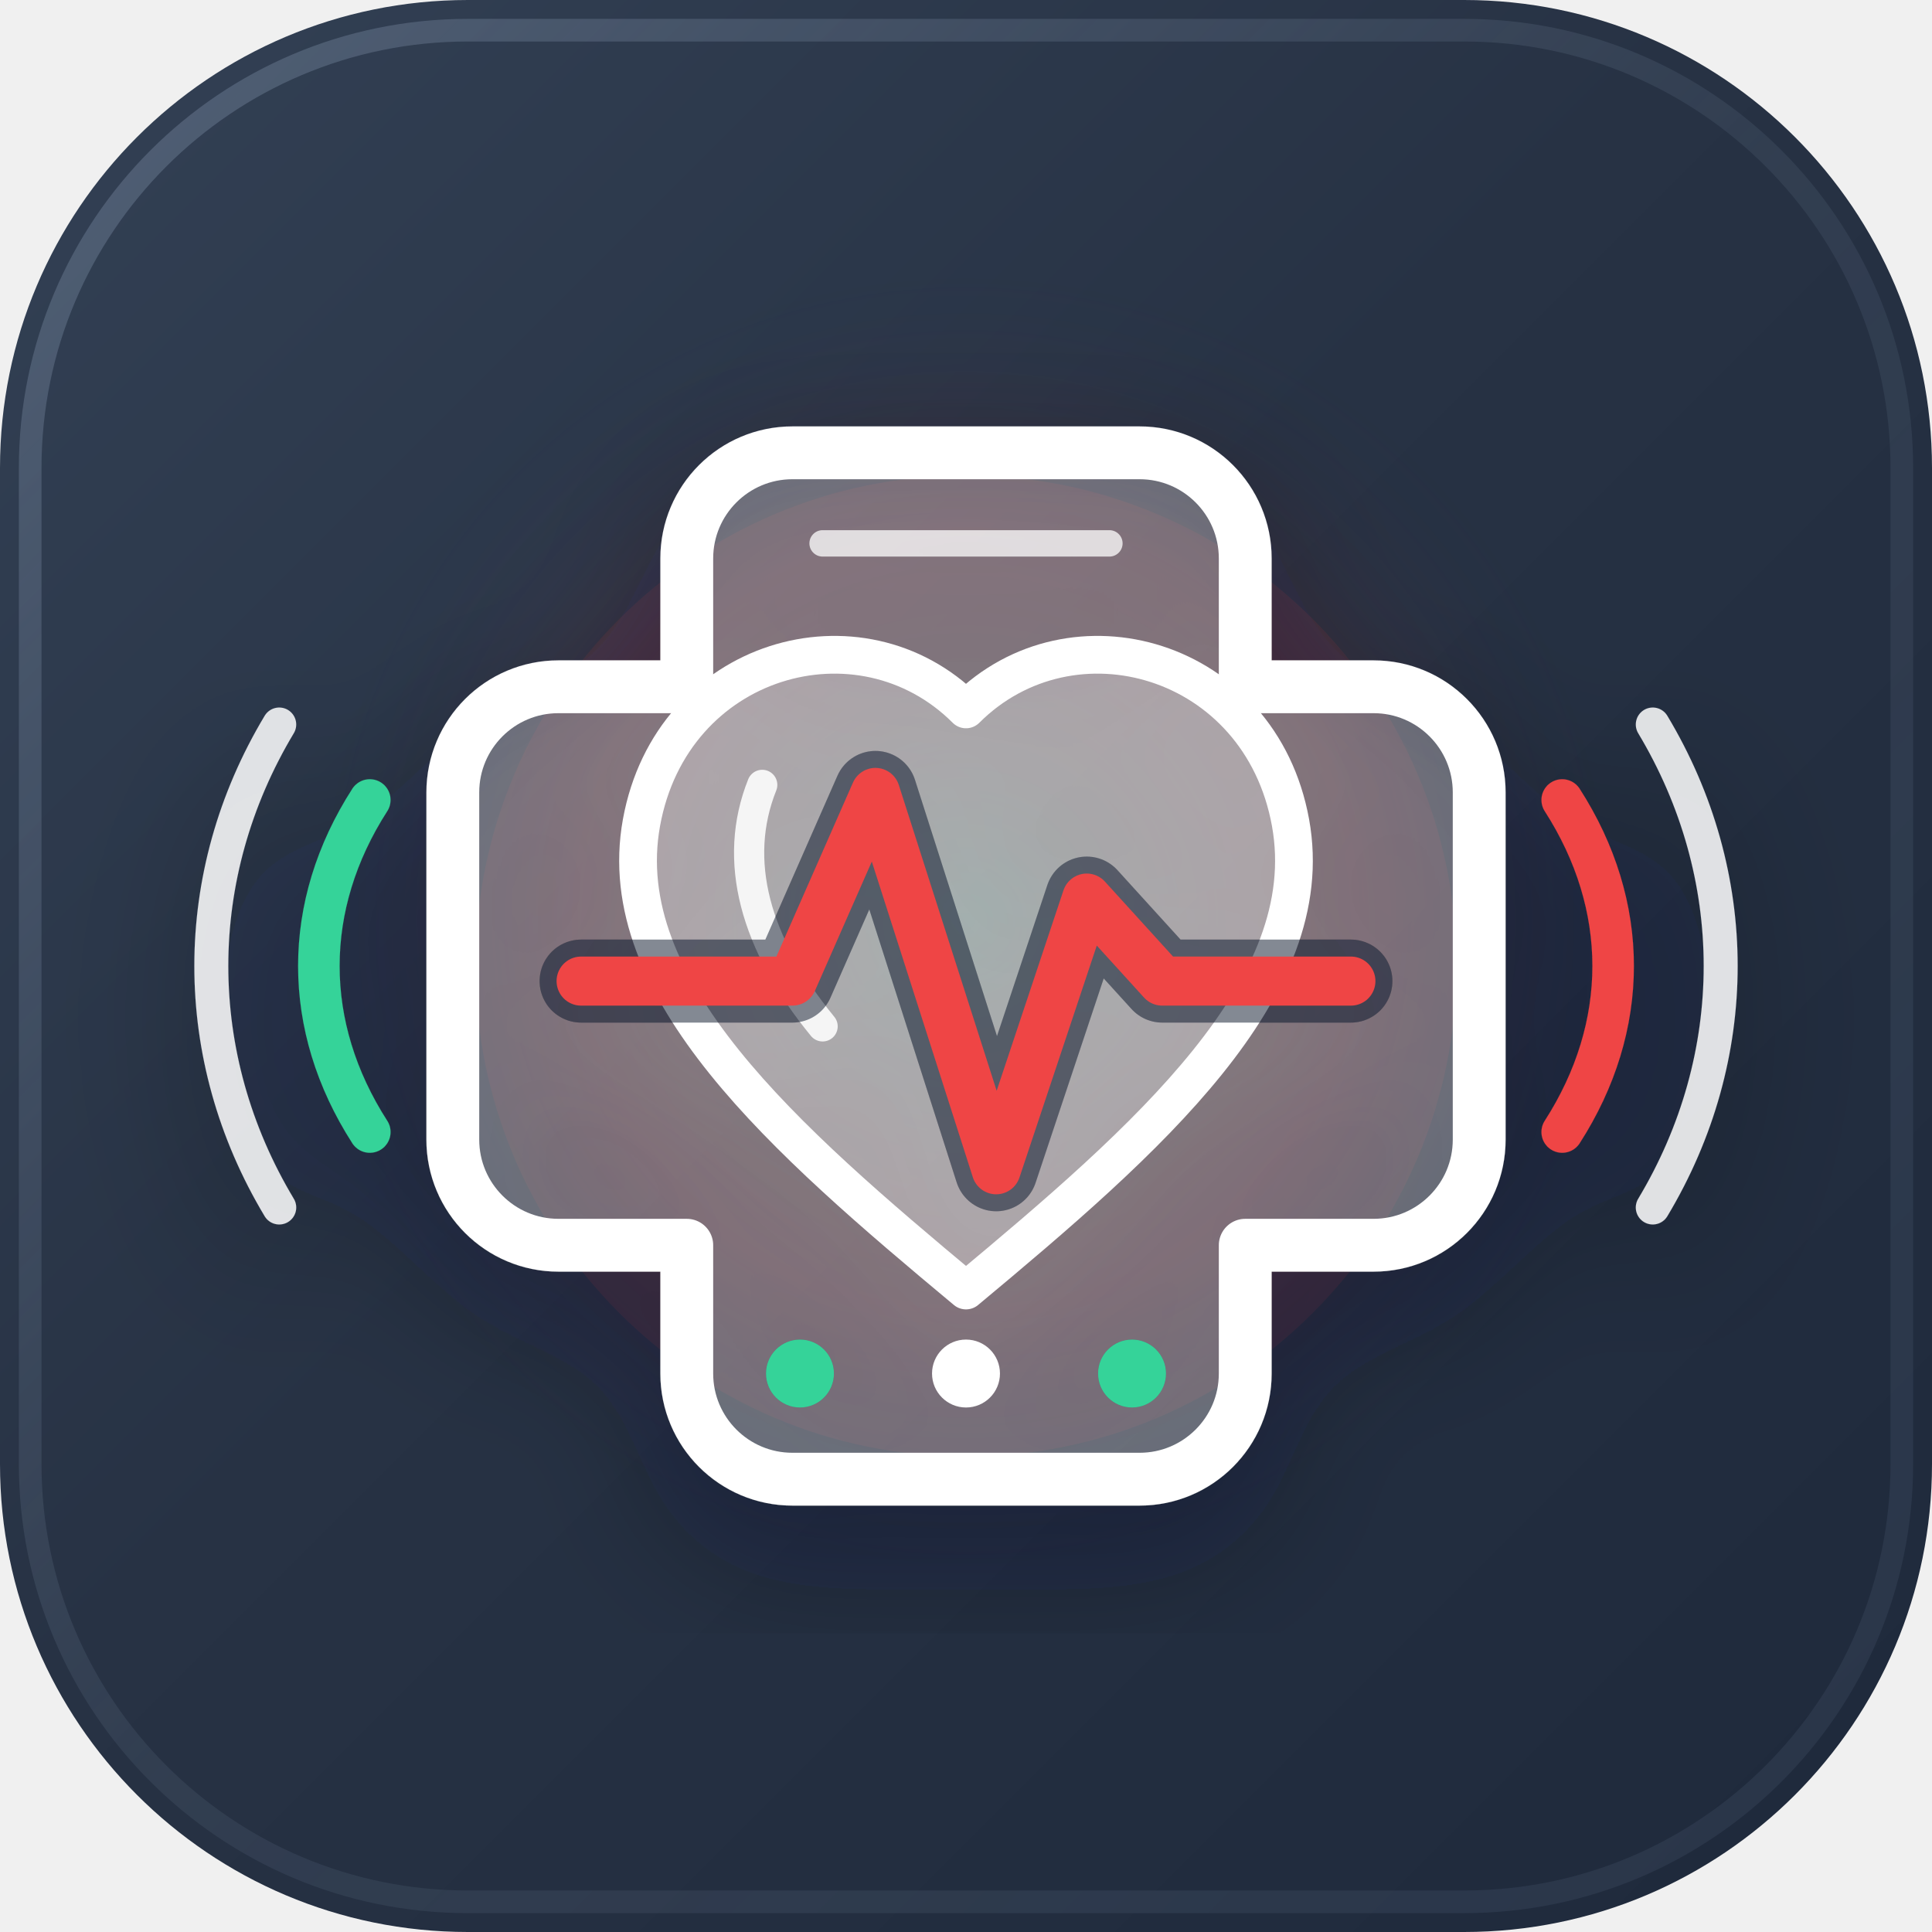
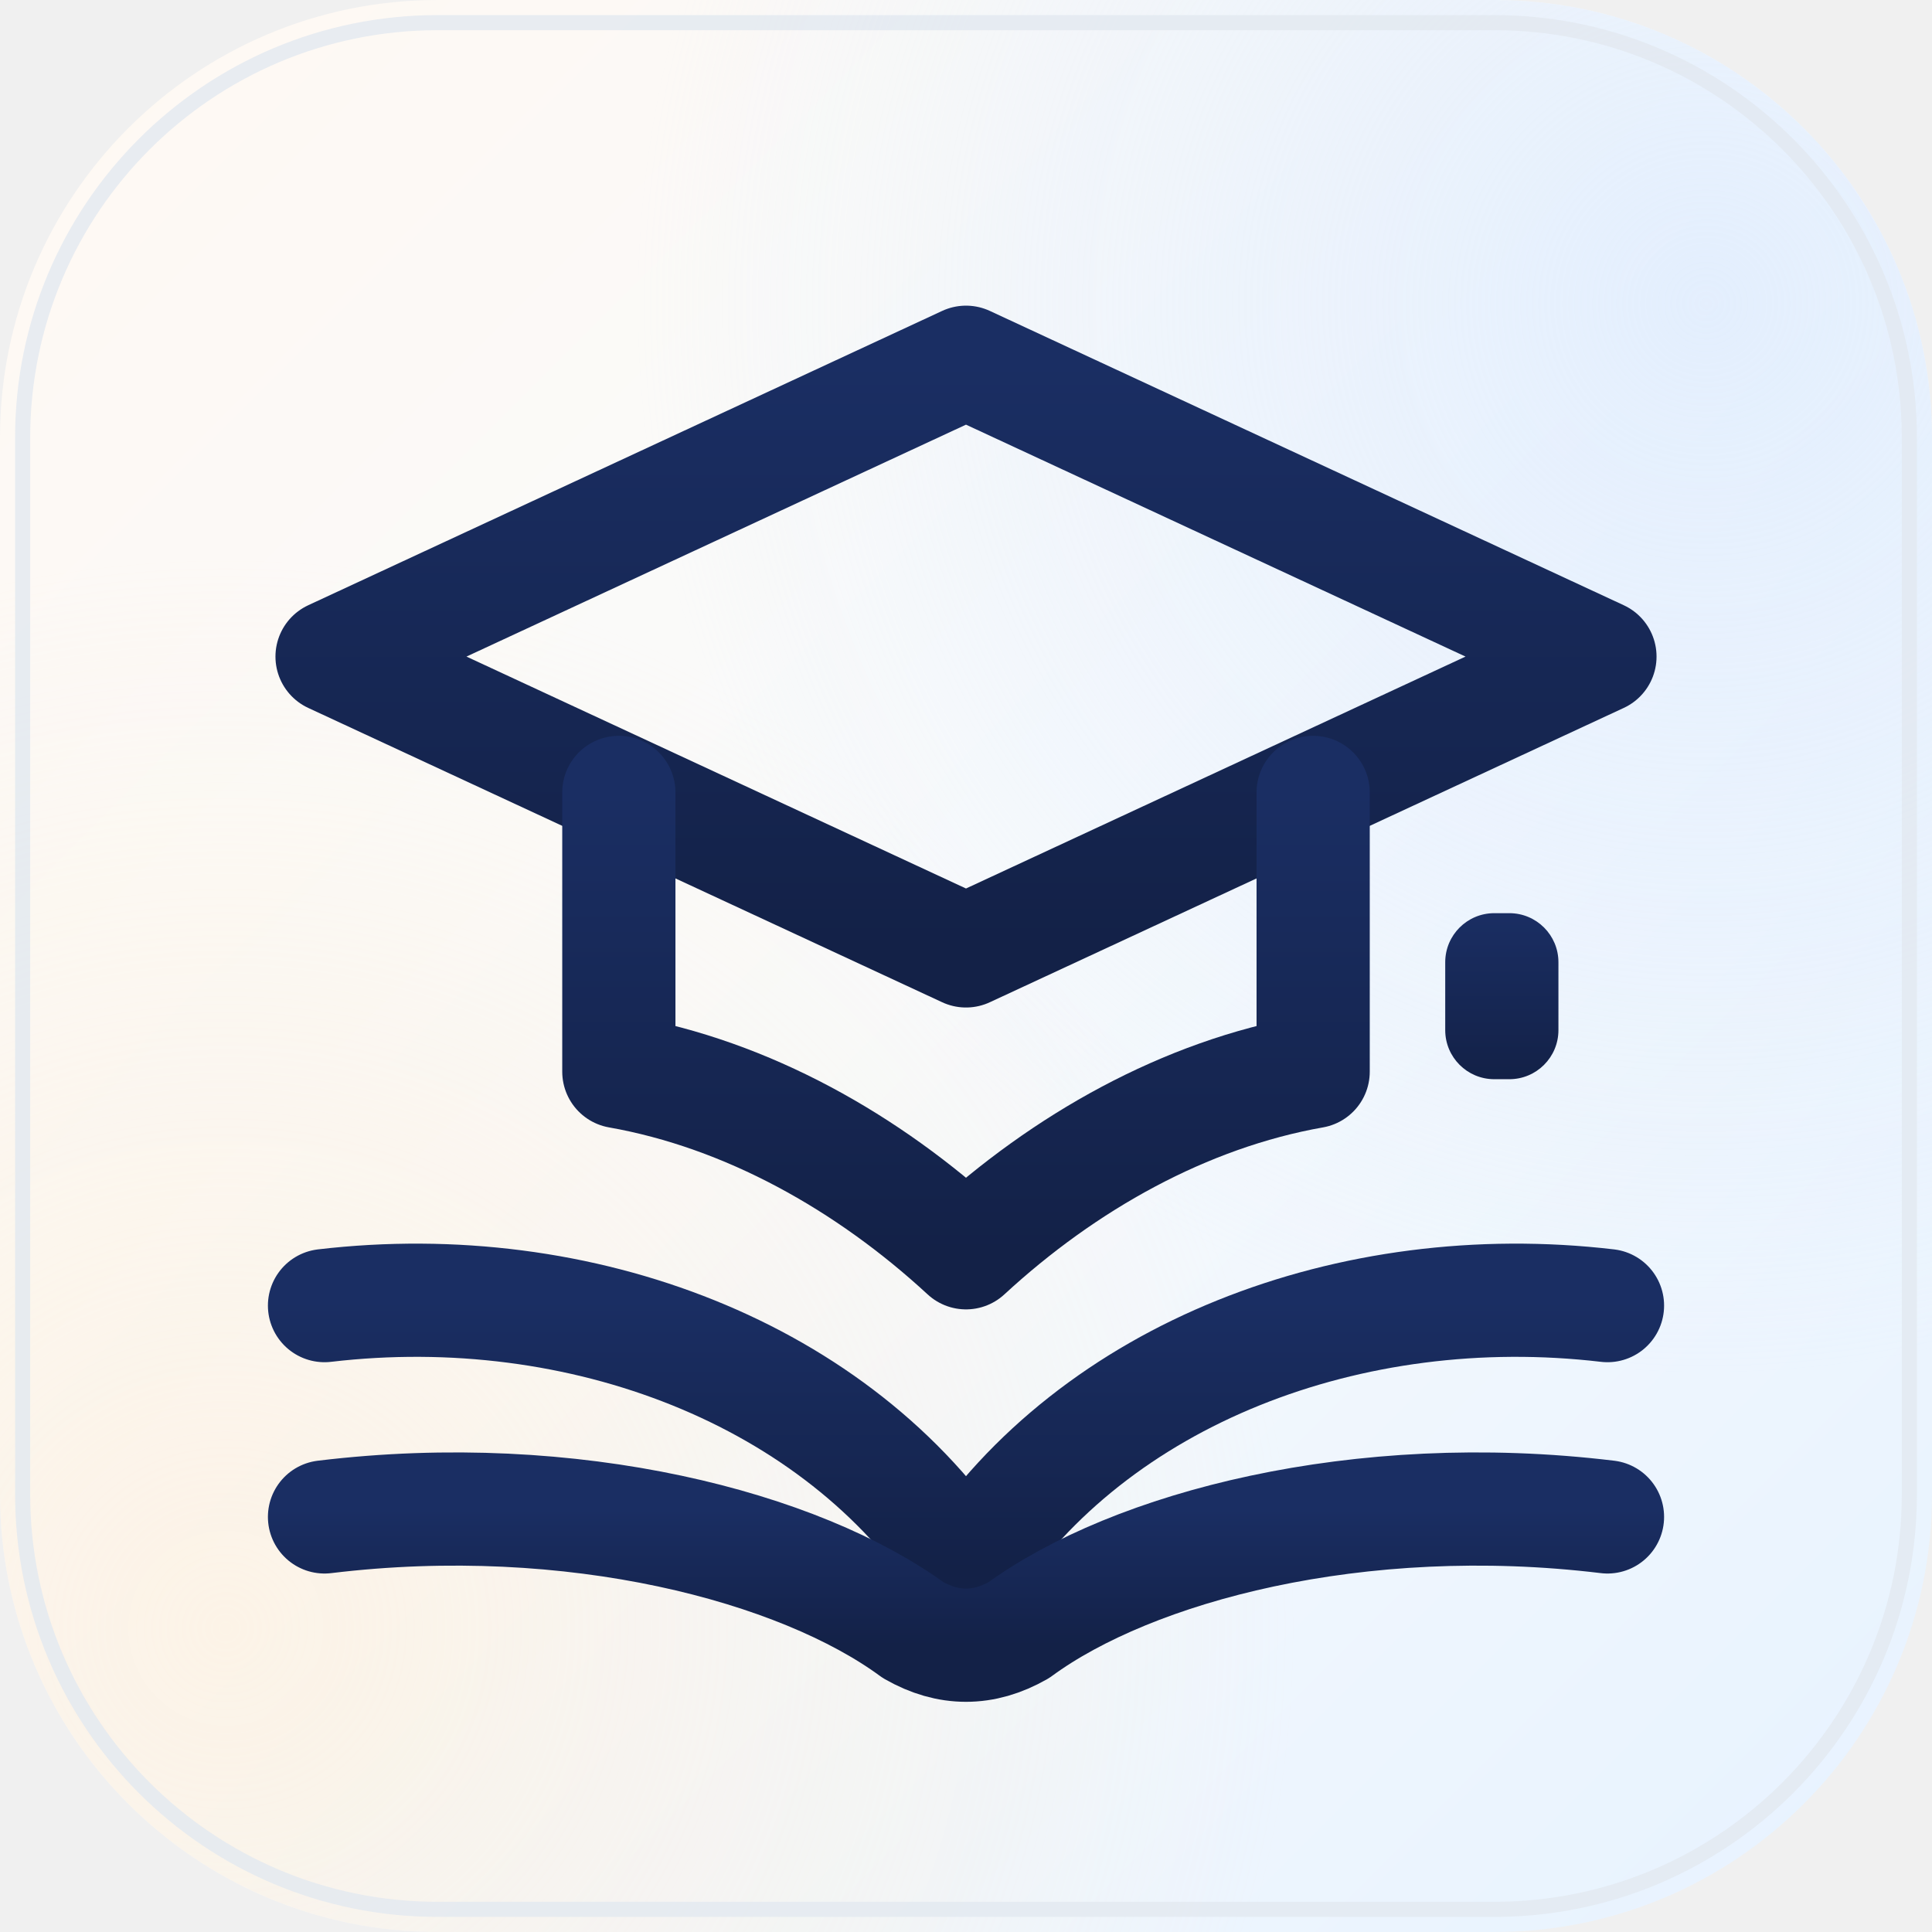
- <svg xmlns="http://www.w3.org/2000/svg" viewBox="0 0 512 512" width="512" height="512">
+ <svg xmlns="http://www.w3.org/2000/svg" viewBox="0 0 512 512" width="100%" height="100%">
  <defs>
-     <linearGradient id="bgSlate" x1="0%" y1="0%" x2="100%" y2="100%">
-       <stop offset="0%" stop-color="#334155" />
-       <stop offset="45%" stop-color="#273244" />
-       <stop offset="100%" stop-color="#1e293b" />
+     <linearGradient id="bgPearl" x1="0%" y1="0%" x2="100%" y2="100%">
+       <stop offset="0%" stop-color="#fff9f2" />
+       <stop offset="48%" stop-color="#f8fafc" />
+       <stop offset="100%" stop-color="#e6f2ff" />
    </linearGradient>
-     <linearGradient id="rimStroke" x1="0%" y1="0%" x2="100%" y2="100%">
-       <stop offset="0%" stop-color="#64748b" stop-opacity="0.65" />
-       <stop offset="50%" stop-color="#475569" stop-opacity="0.35" />
-       <stop offset="100%" stop-color="#334155" stop-opacity="0.5" />
+     <radialGradient id="topRightGlow" cx="88%" cy="16%" r="55%">
+       <stop offset="0%" stop-color="#dbeafe" stop-opacity="0.7" />
+       <stop offset="100%" stop-color="#dbeafe" stop-opacity="0" />
+     </radialGradient>
+     <radialGradient id="bottomLeftGlow" cx="12%" cy="84%" r="55%">
+       <stop offset="0%" stop-color="#ffedd5" stop-opacity="0.55" />
+       <stop offset="100%" stop-color="#ffedd5" stop-opacity="0" />
+     </radialGradient>
+     <linearGradient id="navyStroke" x1="0%" y1="0%" x2="0%" y2="100%">
+       <stop offset="0%" stop-color="#1a2e63" />
+       <stop offset="100%" stop-color="#132147" />
    </linearGradient>
-     <radialGradient id="emeraldHalo" cx="50%" cy="48%" r="44%">
-       <stop offset="0%" stop-color="#10b981" stop-opacity="0.28" />
-       <stop offset="60%" stop-color="#ef4444" stop-opacity="0.12" />
-       <stop offset="100%" stop-color="#1e293b" stop-opacity="0" />
-     </radialGradient>
-     <filter id="crestShadow" x="-15%" y="-15%" width="130%" height="130%">
-       <feDropShadow dx="0" dy="14" stdDeviation="18" flood-color="#0f172a" flood-opacity="0.45" />
-     </filter>
  </defs>
-   <rect width="512" height="512" rx="124" fill="url(#bgSlate)" />
-   <rect width="496" height="496" x="8" y="8" rx="116" fill="none" stroke="url(#rimStroke)" stroke-width="6" />
-   <circle cx="256" cy="252" r="200" fill="url(#emeraldHalo)" />
-   <circle cx="256" cy="256" r="130" fill="#ef4444" fill-opacity="0.10" />
-   <g transform="translate(256, 256)" filter="url(#crestShadow)">
-     <path d="M-46,-136 H46 A28,28 0 0 1 74,-108 V-74 H108 A28,28 0 0 1 136,-46 V46 A28,28 0 0 1 108,74 H74 V108 A28,28 0 0 1 46,136 H-46 A28,28 0 0 1 -74,108 V74 H-108 A28,28 0 0 1 -136,46 V-46 A28,28 0 0 1 -108,-74 H-74 V-108 A28,28 0 0 1 -46,-136 Z" fill="#ffffff" fill-opacity="0.24" stroke="#ffffff" stroke-width="14" stroke-linejoin="round" />
-     <path d="M0,-68 C-28,-96 -78,-82 -86,-38 C-94,6 -48,46 0,86 C48,46 94,6 86,-38 C78,-82 28,-96 0,-68 Z" fill="#ffffff" fill-opacity="0.32" stroke="#ffffff" stroke-width="10" stroke-linecap="round" stroke-linejoin="round" />
-     <path d="M-54,-48 C-62,-28 -56,-6 -38,16" fill="none" stroke="#ffffff" stroke-width="8" stroke-linecap="round" stroke-opacity="0.88" />
-     <path d="M-38,-112 H38" fill="none" stroke="#ffffff" stroke-width="7" stroke-linecap="round" stroke-opacity="0.75" />
-     <path d="M-102,4 H-46 L-24,-46 L8,54 L32,-18 L52,4 H102" fill="none" stroke="#1e293b" stroke-width="22" stroke-linecap="round" stroke-linejoin="round" stroke-opacity="0.55" />
-     <path d="M-102,4 H-46 L-24,-46 L8,54 L32,-18 L52,4 H102" fill="none" stroke="#ef4444" stroke-width="13" stroke-linecap="round" stroke-linejoin="round" />
-     <circle cx="-44" cy="108" r="9" fill="#34d399" />
-     <circle cx="0" cy="108" r="9" fill="#ffffff" />
-     <circle cx="44" cy="108" r="9" fill="#34d399" />
-     <path d="M158,-44 C176,-16 176,16 158,44" fill="none" stroke="#ef4444" stroke-width="11" stroke-linecap="round" />
-     <path d="M182,-64 C206,-24 206,24 182,64" fill="none" stroke="#ffffff" stroke-width="9" stroke-linecap="round" stroke-opacity="0.85" />
-     <path d="M-158,-44 C-176,-16 -176,16 -158,44" fill="none" stroke="#34d399" stroke-width="11" stroke-linecap="round" />
-     <path d="M-182,-64 C-206,-24 -206,24 -182,64" fill="none" stroke="#ffffff" stroke-width="9" stroke-linecap="round" stroke-opacity="0.85" />
+   <rect width="512" height="512" rx="116" fill="url(#bgPearl)" />
+   <rect width="512" height="512" rx="116" fill="url(#topRightGlow)" />
+   <rect width="512" height="512" rx="116" fill="url(#bottomLeftGlow)" />
+   <rect x="6" y="6" width="500" height="500" rx="110" fill="none" stroke="#e2e8f0" stroke-width="4" stroke-opacity="0.8" />
+   <g fill="none" stroke="url(#navyStroke)" stroke-width="30" stroke-linecap="round" stroke-linejoin="round">
+     <path d="M 256 96 L 424 174 L 256 252 L 88 174 Z" />
+     <path d="M 164 210 V 284 C 198 290, 230 308, 256 332 C 282 308, 314 290, 348 284 V 210" />
+     <path d="M 398 187 V 256" stroke-width="24" />
+     <path d="M 86 346 C 154 338, 222 364, 256 416 C 290 364, 358 338, 426 346" />
+     <path d="M 86 402 C 152 394, 212 410, 242 432 Q 256 440 270 432 C 300 410, 360 394, 426 402" />
+     <line x1="256" y1="410" x2="256" y2="434" />
  </g>
+   <rect x="383" y="242" width="30" height="44" rx="13" fill="url(#navyStroke)" />
</svg>
